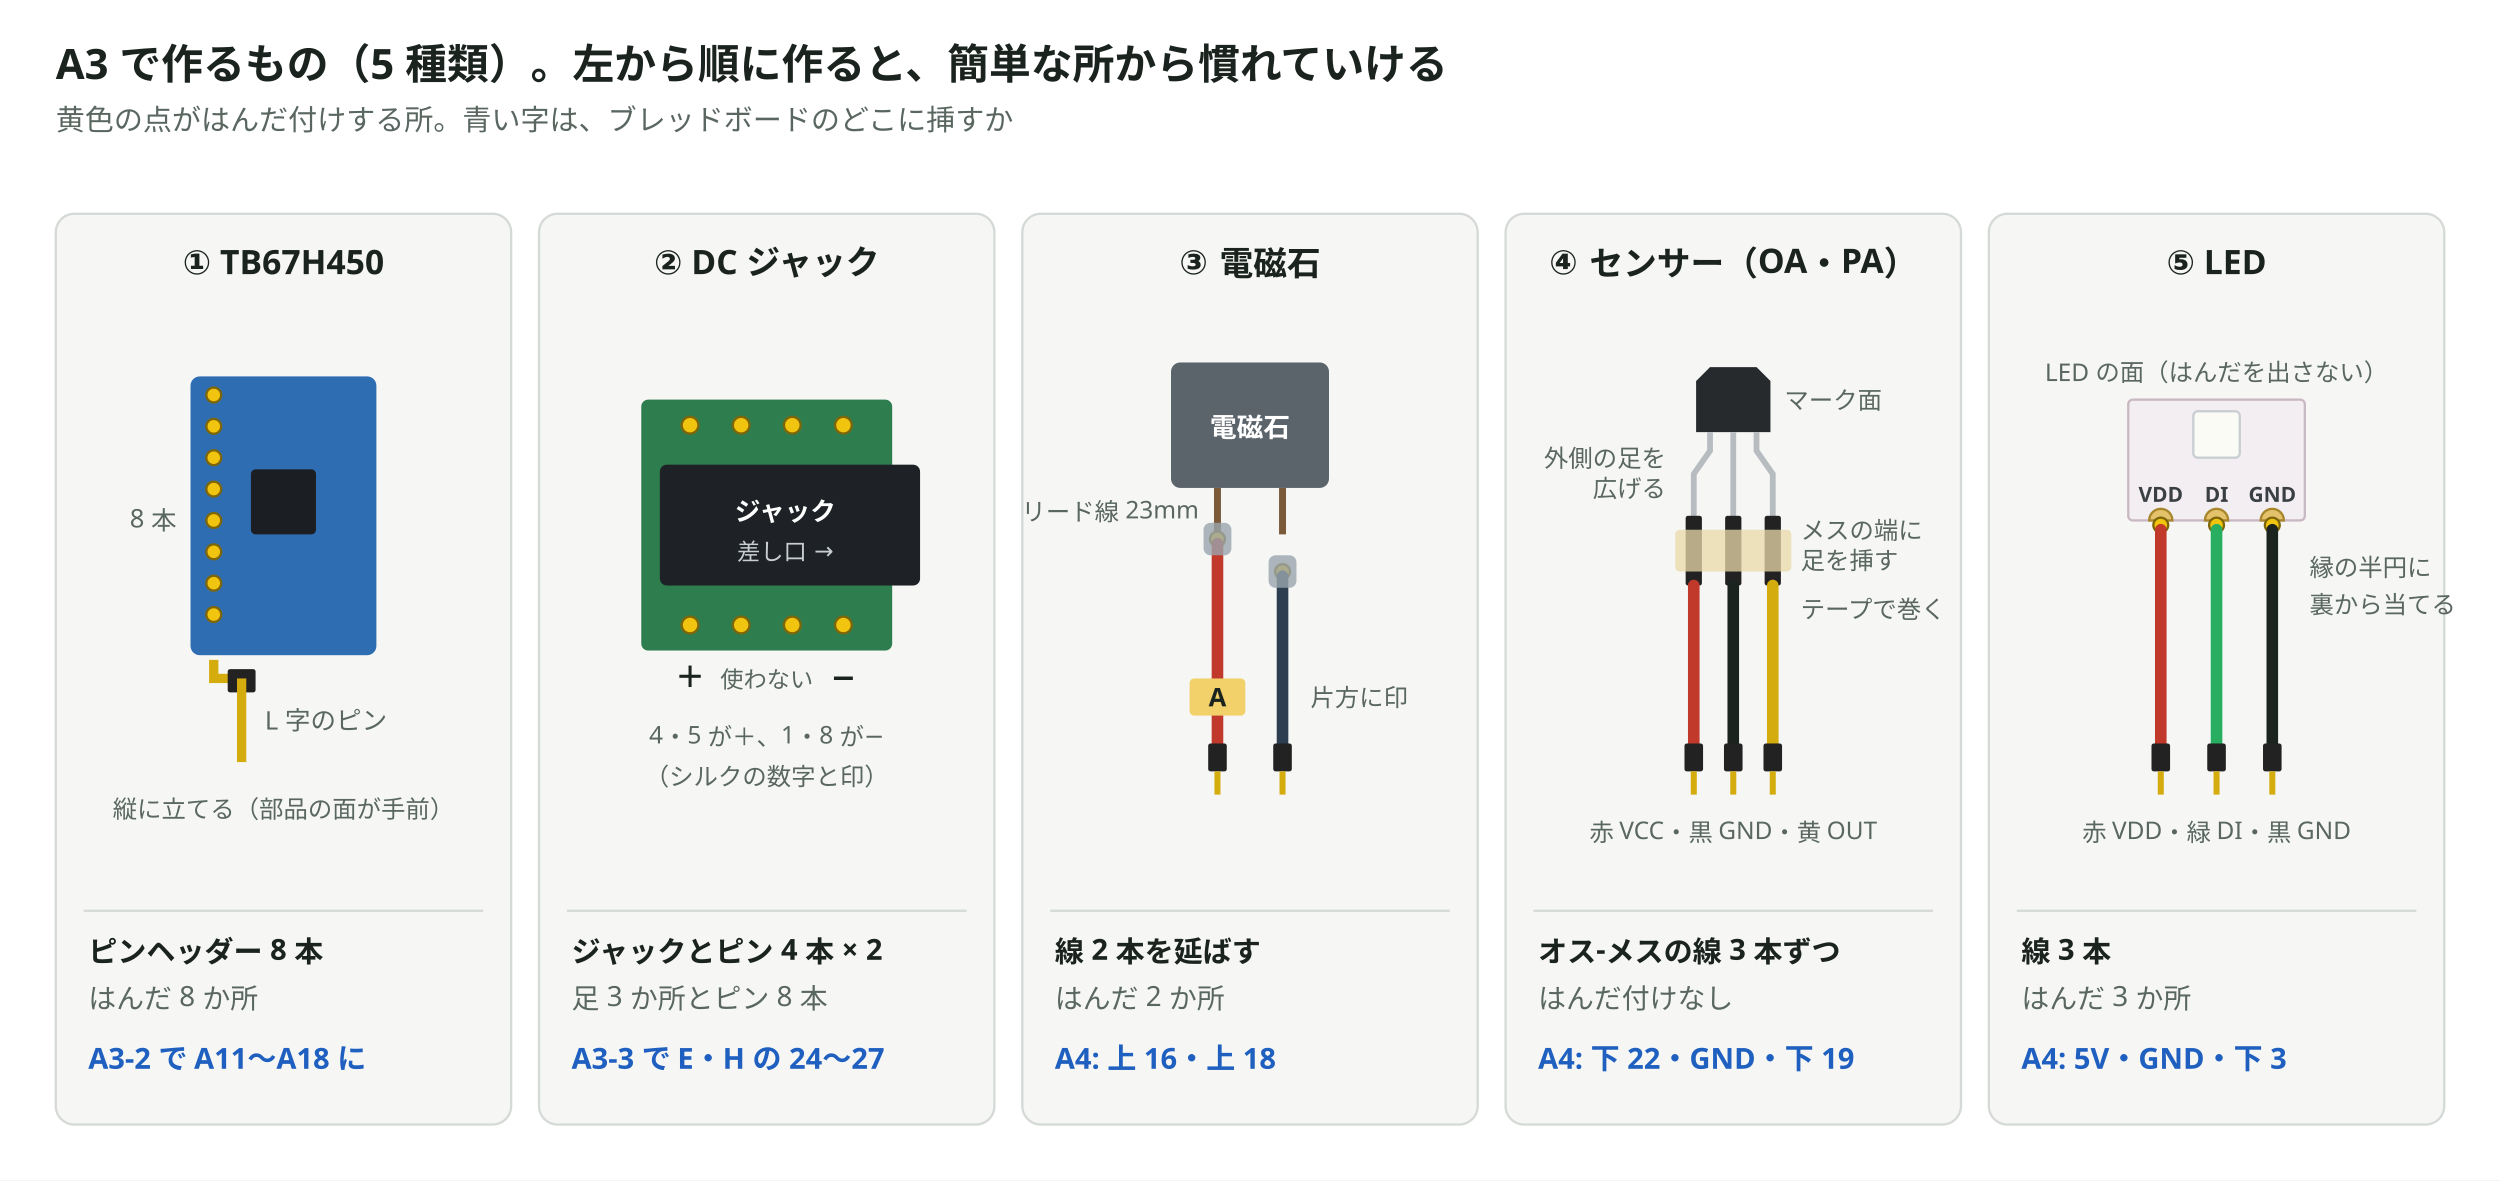
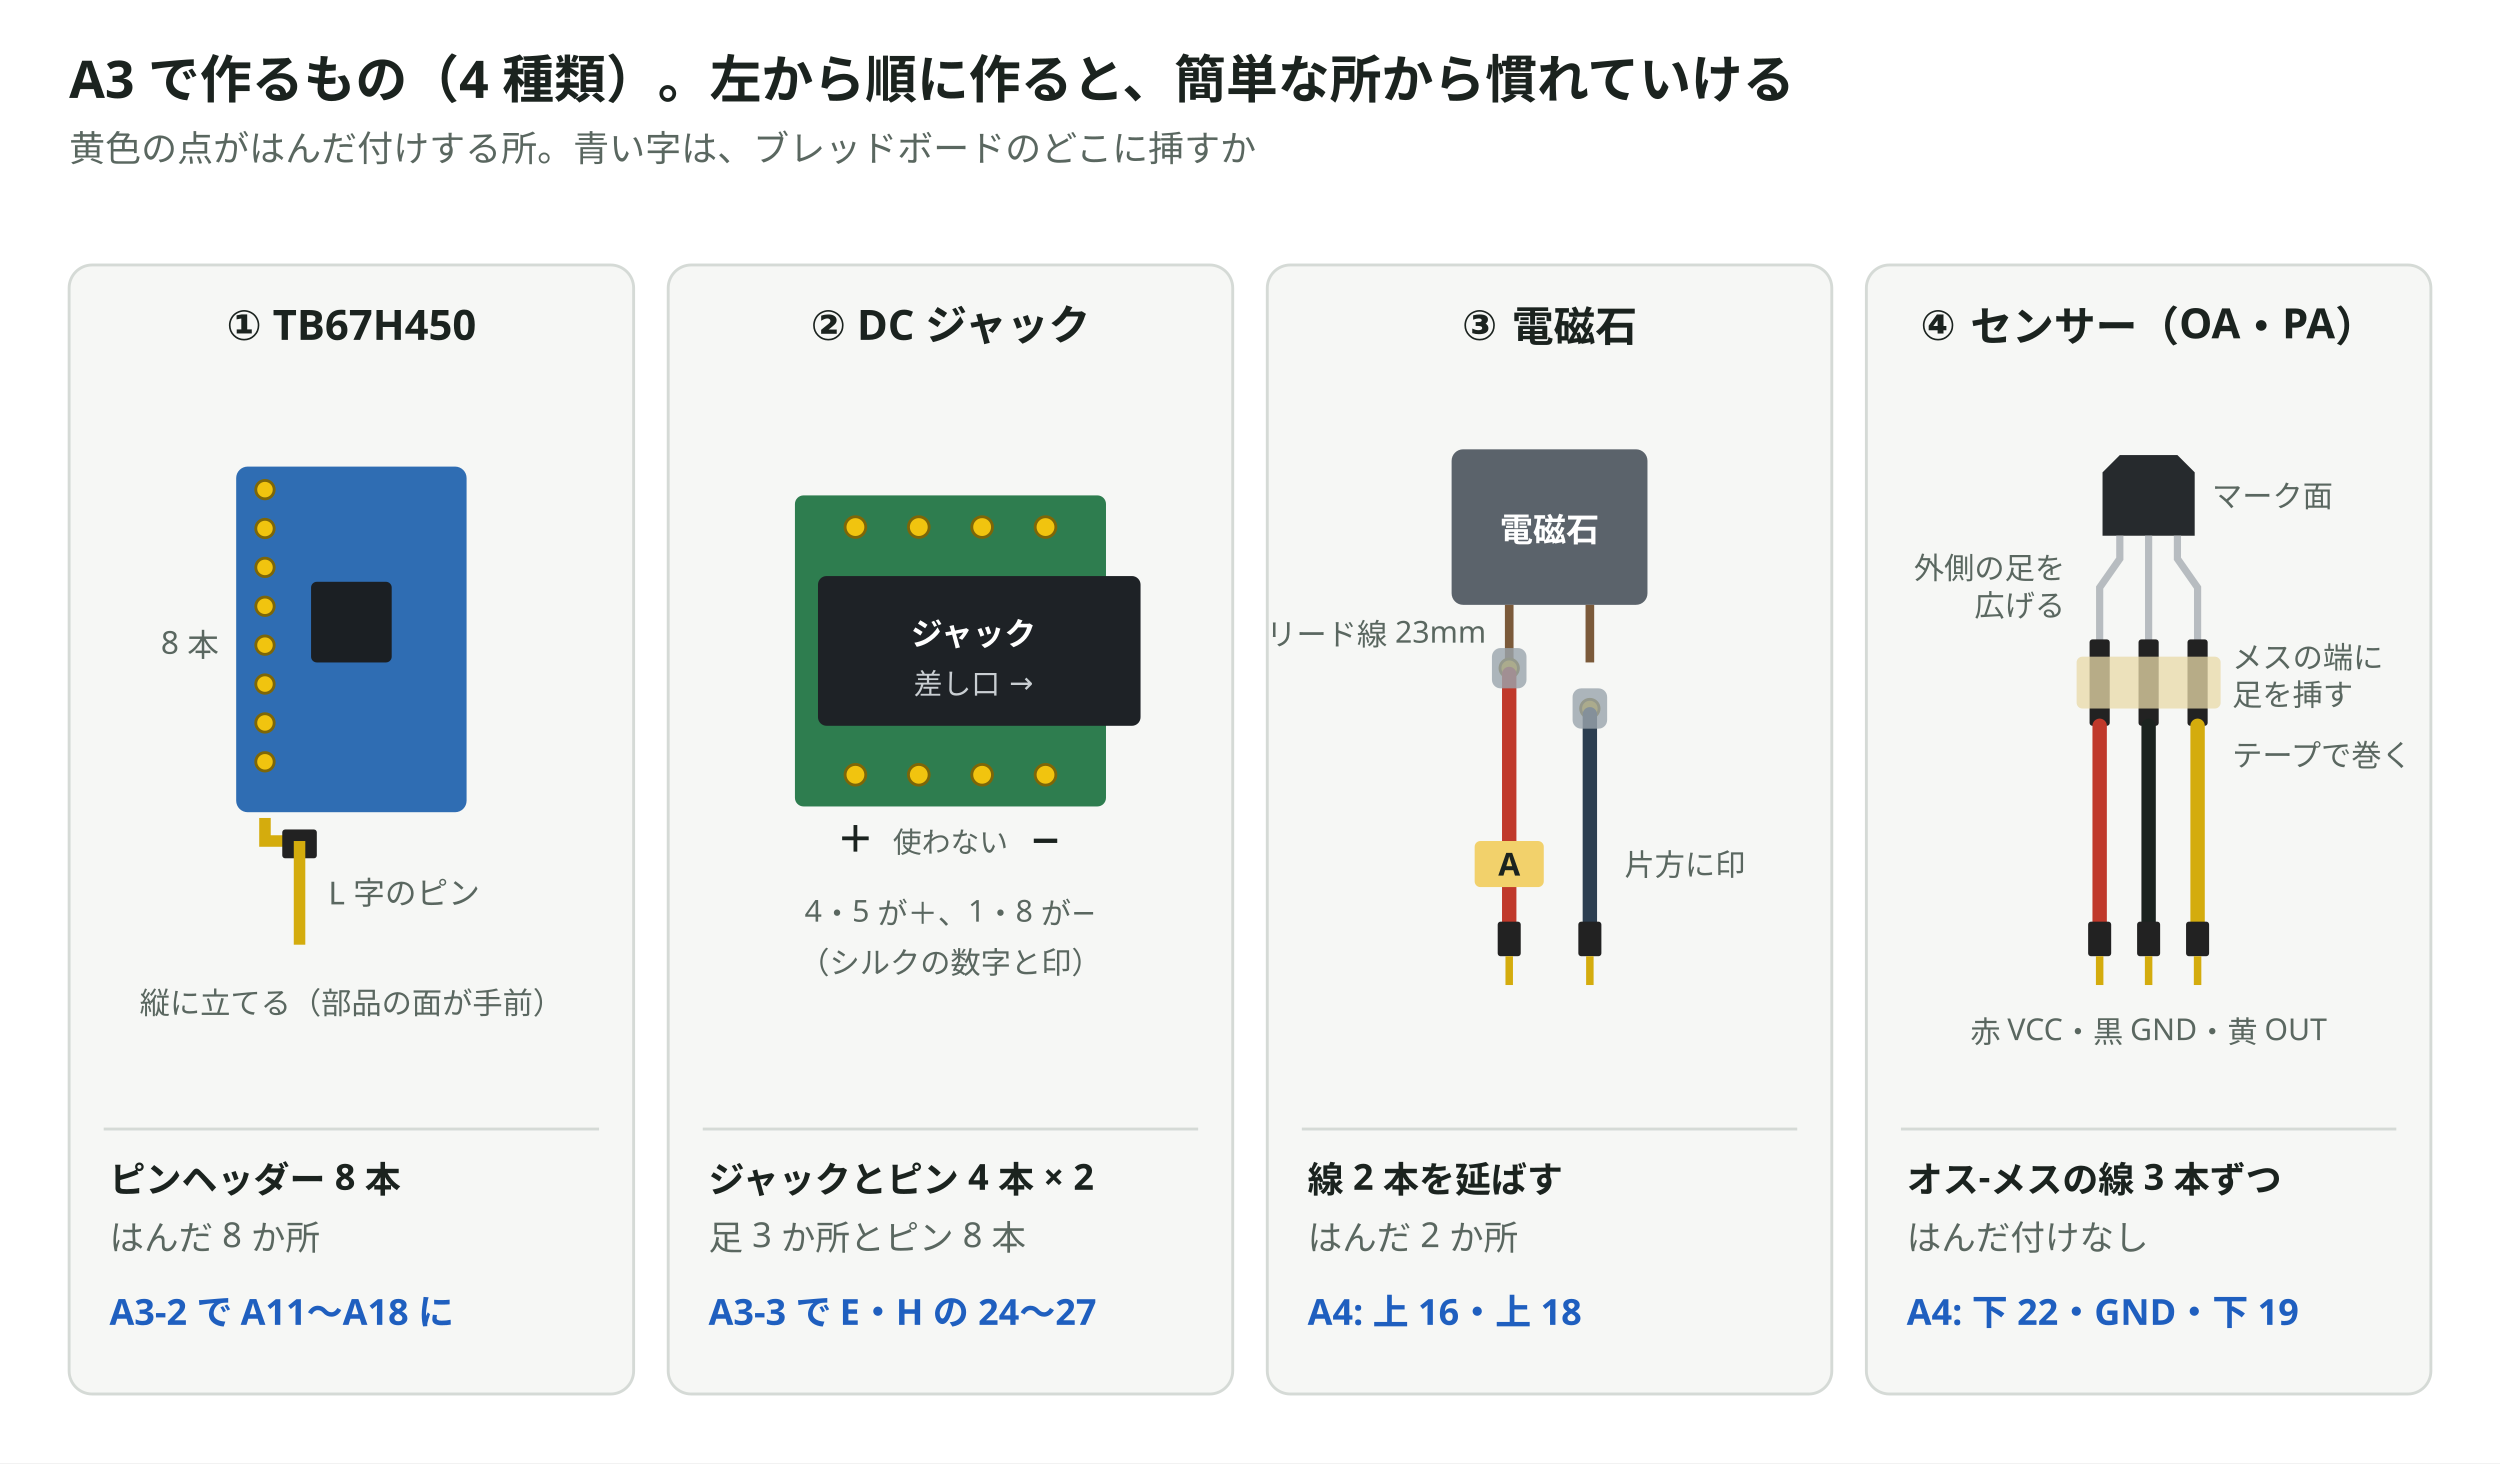
- <svg xmlns="http://www.w3.org/2000/svg" viewBox="0 0 1076 508" width="1076" height="508" font-family="'Hiragino Sans','Yu Gothic UI','Meiryo','Noto Sans JP',sans-serif">
-   <rect width="1076" height="508" fill="#ffffff" />
-   <text x="24.0" y="34.0" font-size="18" text-anchor="start" font-weight="bold" fill="#1b231f">A3 で作るもの（5 種類）。左から順に作ると、簡単な所から慣れていける</text>
+ <svg xmlns="http://www.w3.org/2000/svg" viewBox="0 0 868 508" width="868" height="508" font-family="'Hiragino Sans','Yu Gothic UI','Meiryo','Noto Sans JP',sans-serif">
+   <rect width="868" height="508" fill="#ffffff" />
+   <text x="24.0" y="34.0" font-size="18" text-anchor="start" font-weight="bold" fill="#1b231f">A3 で作るもの（4 種類）。左から順に作ると、簡単な所から慣れていける</text>
  <text x="24.0" y="56.0" font-size="12.5" text-anchor="start" font-weight="normal" fill="#5a6760">黄色の点がはんだ付けする所。青い字は、ブレッドボードのどこに挿すか</text>
  <rect x="24.0" y="92.0" width="196.0" height="392.0" rx="8" fill="#f6f7f5" stroke="#d5dad6" />
  <text x="122.0" y="118.0" font-size="14.5" text-anchor="middle" font-weight="bold" fill="#1b231f">① TB67H450</text>
  <rect x="82.0" y="162.0" width="80.0" height="120.0" rx="4" fill="#2f6db3" stroke="none" />
  <rect x="108.0" y="202.0" width="28.0" height="28.0" rx="2" fill="#1b1f23" stroke="none" />
  <circle cx="92.0" cy="170.0" r="3.2" fill="#f1c40f" stroke="#7d6608" />
  <circle cx="92.0" cy="183.5" r="3.2" fill="#f1c40f" stroke="#7d6608" />
  <circle cx="92.0" cy="197.0" r="3.2" fill="#f1c40f" stroke="#7d6608" />
  <circle cx="92.0" cy="210.5" r="3.2" fill="#f1c40f" stroke="#7d6608" />
  <circle cx="92.0" cy="224.0" r="3.2" fill="#f1c40f" stroke="#7d6608" />
  <circle cx="92.0" cy="237.5" r="3.2" fill="#f1c40f" stroke="#7d6608" />
  <circle cx="92.0" cy="251.0" r="3.2" fill="#f1c40f" stroke="#7d6608" />
  <circle cx="92.0" cy="264.5" r="3.2" fill="#f1c40f" stroke="#7d6608" />
  <text x="76.0" y="227.0" font-size="11" text-anchor="end" font-weight="normal" fill="#5a6760">8 本</text>
  <path d="M92.0 284.0 V292.0 H104.0" stroke="#d4ac0d" stroke-width="4" fill="none" />
  <rect x="98.0" y="288.0" width="12.0" height="10.0" rx="1" fill="#222" stroke="none" />
  <path d="M104.0 292.0 V328.0" stroke="#d4ac0d" stroke-width="4" fill="none" />
  <text x="114.0" y="314.0" font-size="11" text-anchor="start" font-weight="normal" fill="#5a6760">L 字のピン</text>
  <text x="122.0" y="352.0" font-size="10.5" text-anchor="middle" font-weight="normal" fill="#5a6760">縦に立てる（部品の面が手前）</text>
  <path d="M36 392 H208" stroke="#d5dad6" />
  <text x="38.0" y="414.0" font-size="12.5" text-anchor="start" font-weight="bold" fill="#1b231f">ピンヘッダー 8 本</text>
  <text x="38.0" y="434.0" font-size="12" text-anchor="start" font-weight="normal" fill="#5a6760">はんだ 8 か所</text>
  <text x="38.0" y="460.0" font-size="12.5" text-anchor="start" font-weight="bold" fill="#1f5fbf">A3-2 で A11〜A18 に</text>
  <rect x="232.0" y="92.0" width="196.0" height="392.0" rx="8" fill="#f6f7f5" stroke="#d5dad6" />
  <text x="330.0" y="118.0" font-size="14.5" text-anchor="middle" font-weight="bold" fill="#1b231f">② DC ジャック</text>
  <rect x="276.0" y="172.0" width="108.0" height="108.0" rx="3" fill="#2e7d4f" stroke="none" />
  <circle cx="297.0" cy="183.0" r="3.6" fill="#f1c40f" stroke="#7d6608" />
  <circle cx="319.0" cy="183.0" r="3.6" fill="#f1c40f" stroke="#7d6608" />
  <circle cx="341.0" cy="183.0" r="3.6" fill="#f1c40f" stroke="#7d6608" />
  <circle cx="363.0" cy="183.0" r="3.6" fill="#f1c40f" stroke="#7d6608" />
  <circle cx="297.0" cy="269.0" r="3.6" fill="#f1c40f" stroke="#7d6608" />
  <circle cx="319.0" cy="269.0" r="3.6" fill="#f1c40f" stroke="#7d6608" />
  <circle cx="341.0" cy="269.0" r="3.6" fill="#f1c40f" stroke="#7d6608" />
  <circle cx="363.0" cy="269.0" r="3.6" fill="#f1c40f" stroke="#7d6608" />
  <rect x="284.0" y="200.0" width="112.0" height="52.0" rx="3" fill="#1e2226" stroke="none" />
  <text x="338.0" y="224.0" font-size="11" text-anchor="middle" font-weight="bold" fill="#ffffff">ジャック</text>
  <text x="338.0" y="241.0" font-size="10" text-anchor="middle" font-weight="normal" fill="#c9ced2">差し口 →</text>
  <text x="297.0" y="296.0" font-size="13" text-anchor="middle" font-weight="bold" fill="#1b231f">＋</text>
  <text x="363.0" y="296.0" font-size="13" text-anchor="middle" font-weight="bold" fill="#1b231f">−</text>
  <text x="330.0" y="296.0" font-size="10" text-anchor="middle" font-weight="normal" fill="#5a6760">使わない</text>
  <text x="330.0" y="320.0" font-size="10.5" text-anchor="middle" font-weight="normal" fill="#5a6760">4・5 が＋、1・8 が−</text>
  <text x="330.0" y="338.0" font-size="10.5" text-anchor="middle" font-weight="normal" fill="#5a6760">（シルクの数字と印）</text>
  <path d="M244 392 H416" stroke="#d5dad6" />
  <text x="246.0" y="414.0" font-size="12.5" text-anchor="start" font-weight="bold" fill="#1b231f">ジャックとピン 4 本 × 2</text>
  <text x="246.0" y="434.0" font-size="12" text-anchor="start" font-weight="normal" fill="#5a6760">足 3 か所とピン 8 本</text>
  <text x="246.0" y="460.0" font-size="12.5" text-anchor="start" font-weight="bold" fill="#1f5fbf">A3-3 で E・H の 24〜27</text>
  <rect x="440.0" y="92.0" width="196.0" height="392.0" rx="8" fill="#f6f7f5" stroke="#d5dad6" />
  <text x="538.0" y="118.0" font-size="14.5" text-anchor="middle" font-weight="bold" fill="#1b231f">③ 電磁石</text>
  <rect x="504.0" y="156.0" width="68.0" height="54.0" rx="4" fill="#5b636b" stroke="none" />
  <text x="538.0" y="188.0" font-size="11.5" text-anchor="middle" font-weight="bold" fill="#ffffff">電磁石</text>
  <path d="M524.0 210.0 V230.0" stroke="#7b5a3a" stroke-width="3" />
  <circle cx="524.0" cy="232.0" r="3.2" fill="#f1c40f" stroke="#7d6608" />
  <path d="M524.0 234.0 V320.0" stroke="#c0392b" stroke-width="5" stroke-linecap="round" />
  <rect x="520.0" y="320.0" width="8.0" height="12.0" rx="1" fill="#222" stroke="none" />
  <rect x="522.7" y="332.0" width="2.6" height="10.0" rx="0" fill="#d4ac0d" stroke="none" />
  <rect x="518.0" y="225.0" width="12.0" height="14.0" rx="3" fill="#9aa5ad" stroke="none" opacity="0.8" />
  <path d="M552.0 210.0 V230.0" stroke="#7b5a3a" stroke-width="3" />
  <circle cx="552.0" cy="246.0" r="3.2" fill="#f1c40f" stroke="#7d6608" />
  <path d="M552.0 248.0 V320.0" stroke="#2c3e50" stroke-width="5" stroke-linecap="round" />
  <rect x="548.0" y="320.0" width="8.0" height="12.0" rx="1" fill="#222" stroke="none" />
  <rect x="550.7" y="332.0" width="2.6" height="10.0" rx="0" fill="#d4ac0d" stroke="none" />
  <rect x="546.0" y="239.0" width="12.0" height="14.0" rx="3" fill="#9aa5ad" stroke="none" opacity="0.8" />
  <text x="516.0" y="224.0" font-size="10.5" text-anchor="end" font-weight="normal" fill="#5a6760">リード線 23mm</text>
  <rect x="512.0" y="292.0" width="24.0" height="16.0" rx="2" fill="#f2d16b" stroke="none" />
  <text x="524.0" y="304.0" font-size="11" text-anchor="middle" font-weight="bold" fill="#1b231f">A</text>
  <text x="564.0" y="304.0" font-size="10.5" text-anchor="start" font-weight="normal" fill="#5a6760">片方に印</text>
  <path d="M452 392 H624" stroke="#d5dad6" />
  <text x="454.0" y="414.0" font-size="12.5" text-anchor="start" font-weight="bold" fill="#1b231f">線 2 本を延ばす</text>
  <text x="454.0" y="434.0" font-size="12" text-anchor="start" font-weight="normal" fill="#5a6760">はんだ 2 か所</text>
  <text x="454.0" y="460.0" font-size="12.5" text-anchor="start" font-weight="bold" fill="#1f5fbf">A4: 上 16・上 18</text>
  <rect x="648.0" y="92.0" width="196.0" height="392.0" rx="8" fill="#f6f7f5" stroke="#d5dad6" />
  <text x="746.0" y="118.0" font-size="14.5" text-anchor="middle" font-weight="bold" fill="#1b231f">④ センサー（OA・PA）</text>
  <path d="M730.0 186.0 V164.0 L736.0 158.0 H756.0 L762.0 164.0 V186.0 Z" fill="#262a2d" />
  <text x="768.0" y="176.0" font-size="10.5" text-anchor="start" font-weight="normal" fill="#5a6760">マーク面</text>
  <path d="M736.0 186.0 V194.0 L729.0 204.0 V232.0" stroke="#b7bcc0" stroke-width="2.5" fill="none" />
  <path d="M746.0 186.0 V194.0 L746.0 204.0 V232.0" stroke="#b7bcc0" stroke-width="2.5" fill="none" />
  <path d="M756.0 186.0 V194.0 L763.0 204.0 V232.0" stroke="#b7bcc0" stroke-width="2.5" fill="none" />
  <rect x="725.5" y="222.0" width="7.0" height="30.0" rx="1" fill="#222" stroke="none" />
  <path d="M729.0 252.0 V320.0" stroke="#c0392b" stroke-width="5" stroke-linecap="round" />
  <rect x="725.0" y="320.0" width="8.0" height="12.0" rx="1" fill="#222" stroke="none" />
  <rect x="727.7" y="332.0" width="2.6" height="10.0" rx="0" fill="#d4ac0d" stroke="none" />
  <rect x="742.5" y="222.0" width="7.0" height="30.0" rx="1" fill="#222" stroke="none" />
  <path d="M746.0 252.0 V320.0" stroke="#1b231f" stroke-width="5" stroke-linecap="round" />
  <rect x="742.0" y="320.0" width="8.0" height="12.0" rx="1" fill="#222" stroke="none" />
  <rect x="744.7" y="332.0" width="2.6" height="10.0" rx="0" fill="#d4ac0d" stroke="none" />
  <rect x="759.5" y="222.0" width="7.0" height="30.0" rx="1" fill="#222" stroke="none" />
  <path d="M763.0 252.0 V320.0" stroke="#d4ac0d" stroke-width="5" stroke-linecap="round" />
  <rect x="759.0" y="320.0" width="8.0" height="12.0" rx="1" fill="#222" stroke="none" />
  <rect x="761.7" y="332.0" width="2.6" height="10.0" rx="0" fill="#d4ac0d" stroke="none" />
  <rect x="721.0" y="228.0" width="50.0" height="18.0" rx="2" fill="#e8d9a8" stroke="none" opacity="0.75" />
  <text x="717.0" y="201.0" font-size="10.5" text-anchor="end" font-weight="normal" fill="#5a6760">外側の足を</text>
  <text x="717.0" y="214.0" font-size="10.5" text-anchor="end" font-weight="normal" fill="#5a6760">広げる</text>
  <text x="775.0" y="232.0" font-size="10.5" text-anchor="start" font-weight="normal" fill="#5a6760">メスの端に</text>
  <text x="775.0" y="245.0" font-size="10.5" text-anchor="start" font-weight="normal" fill="#5a6760">足を挿す</text>
  <text x="775.0" y="266.0" font-size="10.5" text-anchor="start" font-weight="normal" fill="#5a6760">テープで巻く</text>
  <text x="746.0" y="362.0" font-size="10.5" text-anchor="middle" font-weight="normal" fill="#5a6760">赤 VCC・黒 GND・黄 OUT</text>
  <path d="M660 392 H832" stroke="#d5dad6" />
  <text x="662.0" y="414.0" font-size="12.5" text-anchor="start" font-weight="bold" fill="#1b231f">オス-メスの線 3 本ずつ</text>
  <text x="662.0" y="434.0" font-size="12" text-anchor="start" font-weight="normal" fill="#5a6760">はんだ付けなし</text>
  <text x="662.0" y="460.0" font-size="12.5" text-anchor="start" font-weight="bold" fill="#1f5fbf">A4: 下 22・GND・下 19</text>
-   <rect x="856.0" y="92.0" width="196.0" height="392.0" rx="8" fill="#f6f7f5" stroke="#d5dad6" />
-   <text x="954.0" y="118.0" font-size="14.5" text-anchor="middle" font-weight="bold" fill="#1b231f">⑤ LED</text>
-   <rect x="916.0" y="172.0" width="76.0" height="52.0" rx="2" fill="#f3eef1" stroke="#c9b8c2" />
-   <rect x="944.0" y="177.0" width="20.0" height="20.0" rx="2" fill="#fbfbf5" stroke="#c9ced2" />
-   <text x="954.0" y="164.0" font-size="10.5" text-anchor="middle" font-weight="normal" fill="#5a6760">LED の面（はんだを出さない）</text>
-   <path d="M925.0 224.0 A5 5 0 0 1 935.0 224.0 Z" fill="#e3c26b" stroke="#a8862b" />
-   <text x="930.0" y="216.0" font-size="9" text-anchor="middle" font-weight="bold" fill="#3a3f43">VDD</text>
-   <circle cx="930.0" cy="226.0" r="3.2" fill="#f1c40f" stroke="#7d6608" />
-   <path d="M930.0 228.0 V320.0" stroke="#c0392b" stroke-width="5" stroke-linecap="round" />
-   <rect x="926.0" y="320.0" width="8.0" height="12.0" rx="1" fill="#222" stroke="none" />
-   <rect x="928.7" y="332.0" width="2.6" height="10.0" rx="0" fill="#d4ac0d" stroke="none" />
-   <path d="M949.0 224.0 A5 5 0 0 1 959.0 224.0 Z" fill="#e3c26b" stroke="#a8862b" />
-   <text x="954.0" y="216.0" font-size="9" text-anchor="middle" font-weight="bold" fill="#3a3f43">DI</text>
-   <circle cx="954.0" cy="226.0" r="3.2" fill="#f1c40f" stroke="#7d6608" />
-   <path d="M954.0 228.0 V320.0" stroke="#27ae60" stroke-width="5" stroke-linecap="round" />
-   <rect x="950.0" y="320.0" width="8.0" height="12.0" rx="1" fill="#222" stroke="none" />
-   <rect x="952.7" y="332.0" width="2.6" height="10.0" rx="0" fill="#d4ac0d" stroke="none" />
-   <path d="M973.0 224.0 A5 5 0 0 1 983.0 224.0 Z" fill="#e3c26b" stroke="#a8862b" />
-   <text x="978.0" y="216.0" font-size="9" text-anchor="middle" font-weight="bold" fill="#3a3f43">GND</text>
-   <circle cx="978.0" cy="226.0" r="3.2" fill="#f1c40f" stroke="#7d6608" />
-   <path d="M978.0 228.0 V320.0" stroke="#1b231f" stroke-width="5" stroke-linecap="round" />
-   <rect x="974.0" y="320.0" width="8.0" height="12.0" rx="1" fill="#222" stroke="none" />
-   <rect x="976.7" y="332.0" width="2.6" height="10.0" rx="0" fill="#d4ac0d" stroke="none" />
-   <text x="994.0" y="248.0" font-size="10.5" text-anchor="start" font-weight="normal" fill="#5a6760">縁の半円に</text>
-   <text x="994.0" y="264.0" font-size="10.5" text-anchor="start" font-weight="normal" fill="#5a6760">裏から当てる</text>
-   <text x="954.0" y="362.0" font-size="10.5" text-anchor="middle" font-weight="normal" fill="#5a6760">赤 VDD・緑 DI・黒 GND</text>
-   <path d="M868 392 H1040" stroke="#d5dad6" />
-   <text x="870.0" y="414.0" font-size="12.5" text-anchor="start" font-weight="bold" fill="#1b231f">線 3 本</text>
-   <text x="870.0" y="434.0" font-size="12" text-anchor="start" font-weight="normal" fill="#5a6760">はんだ 3 か所</text>
-   <text x="870.0" y="460.0" font-size="12.5" text-anchor="start" font-weight="bold" fill="#1f5fbf">A4: 5V・GND・下 3</text>
</svg>
